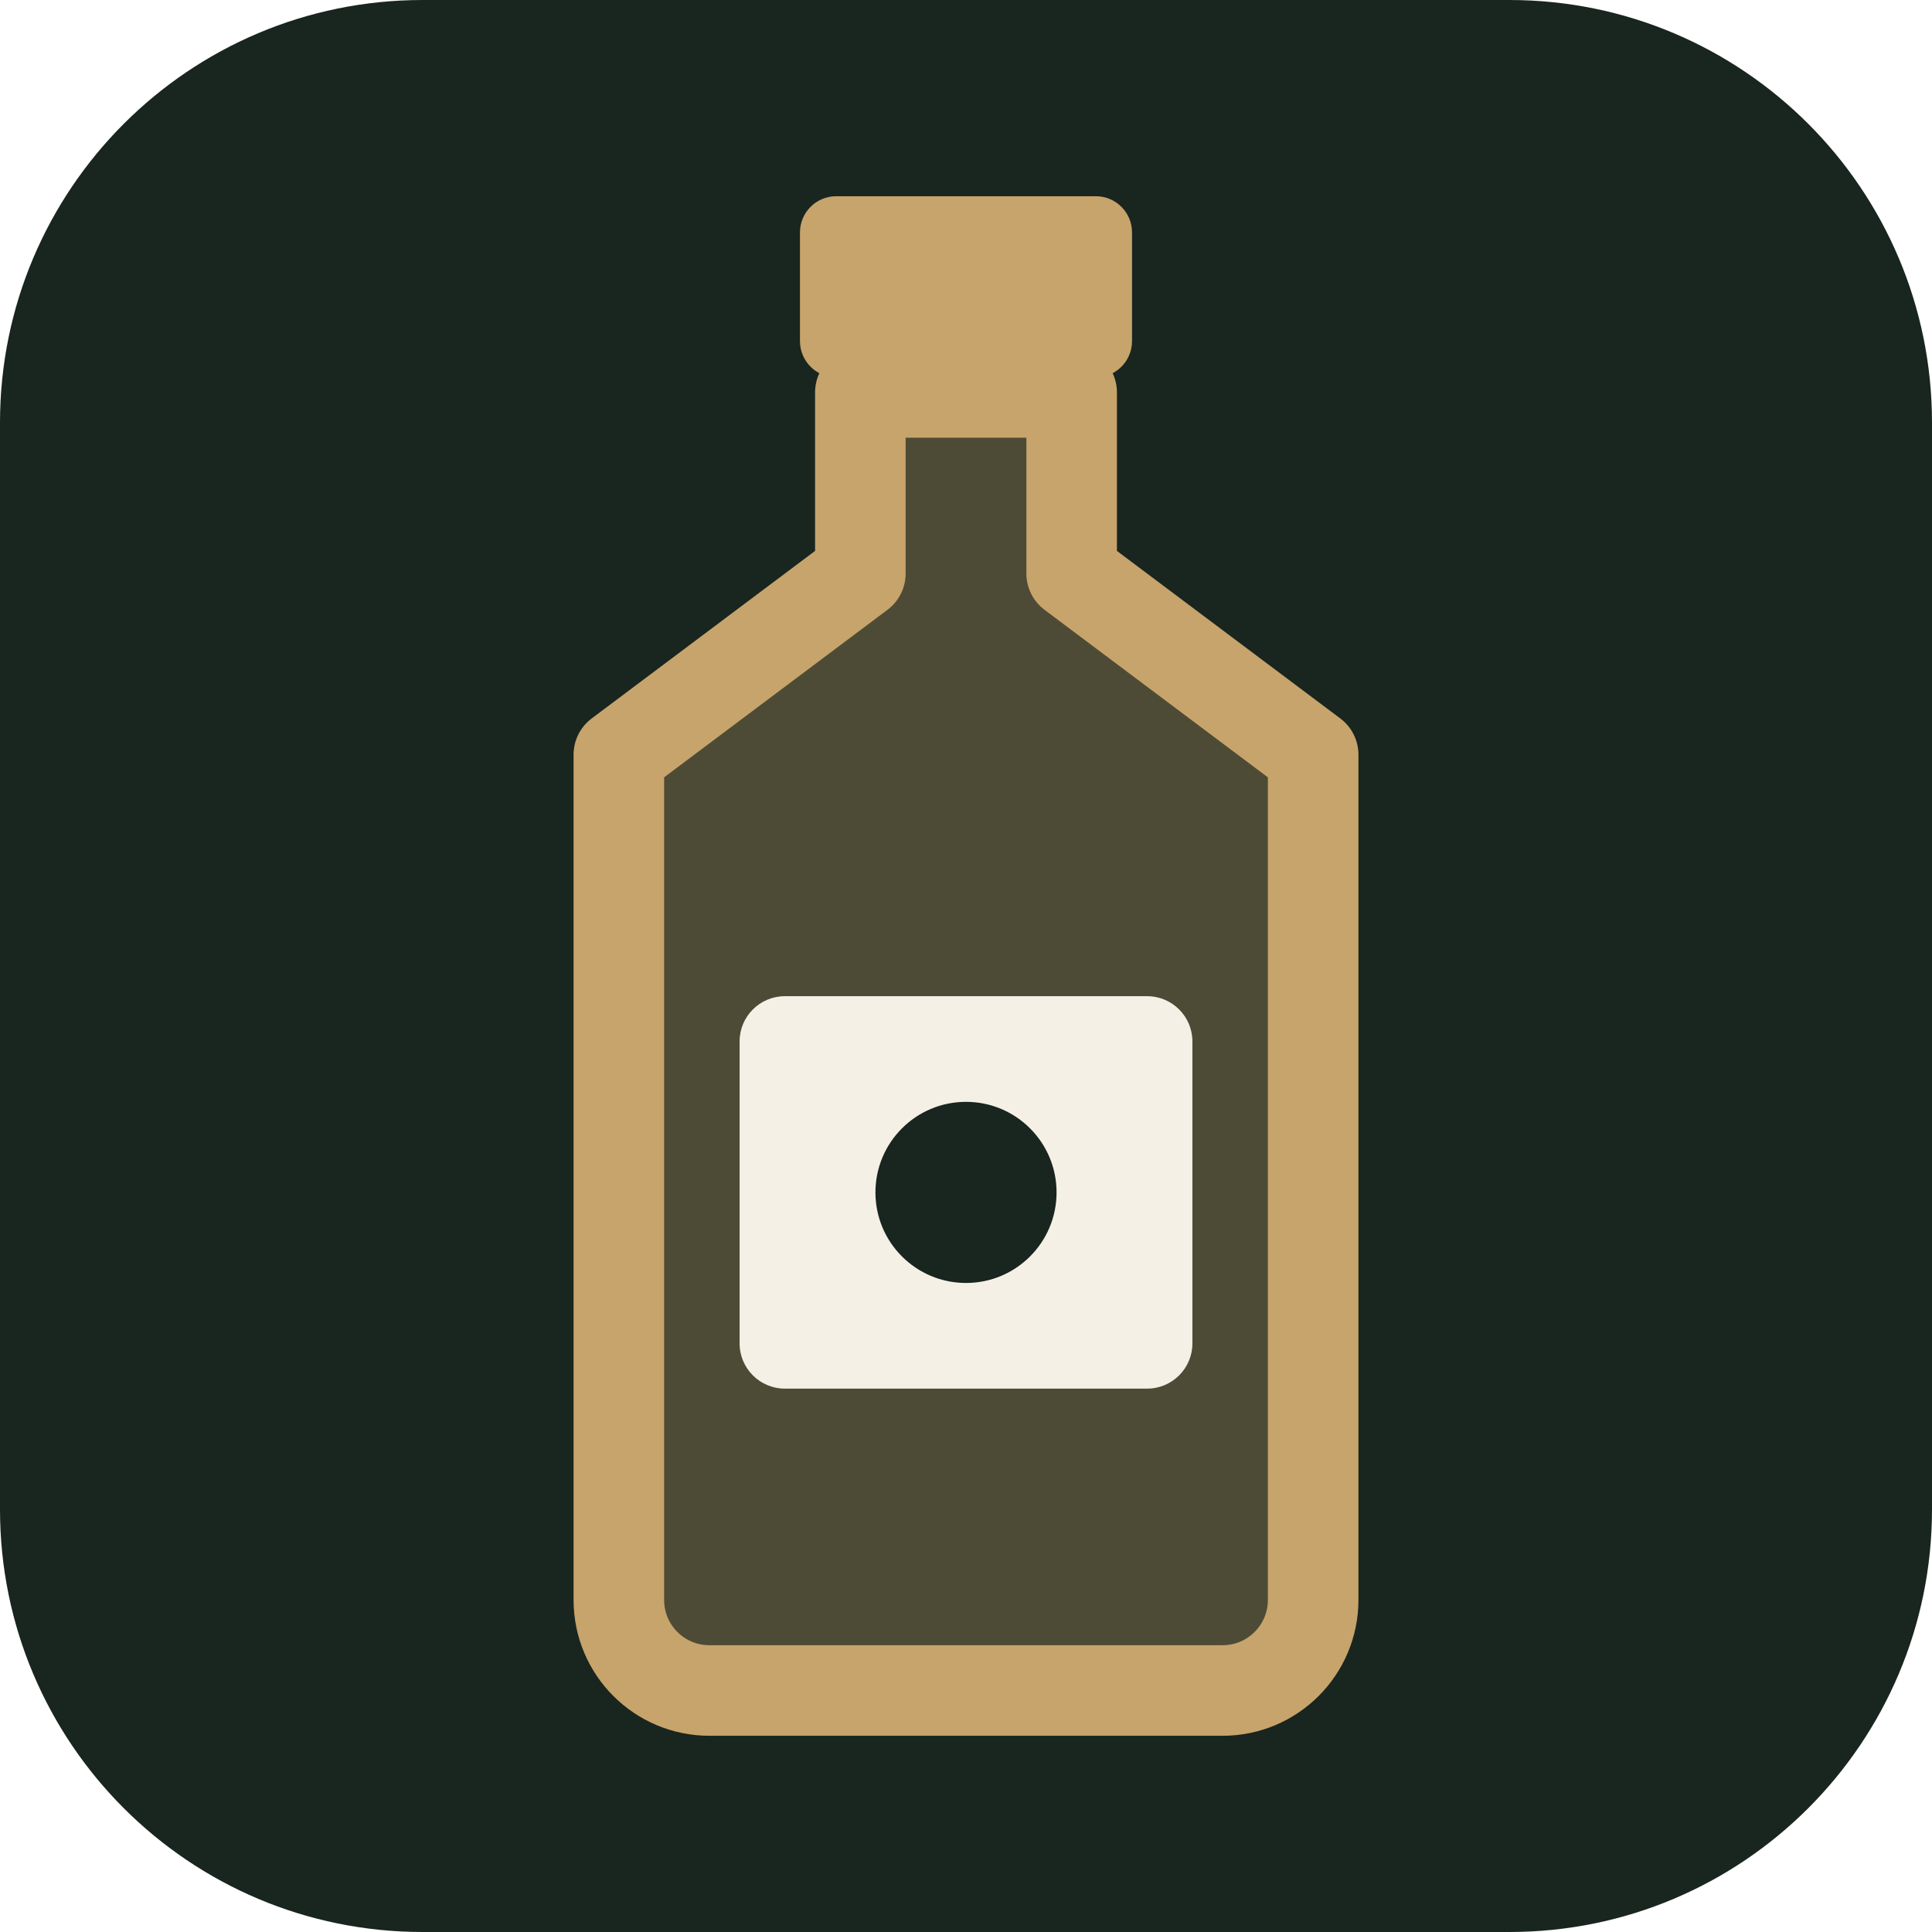
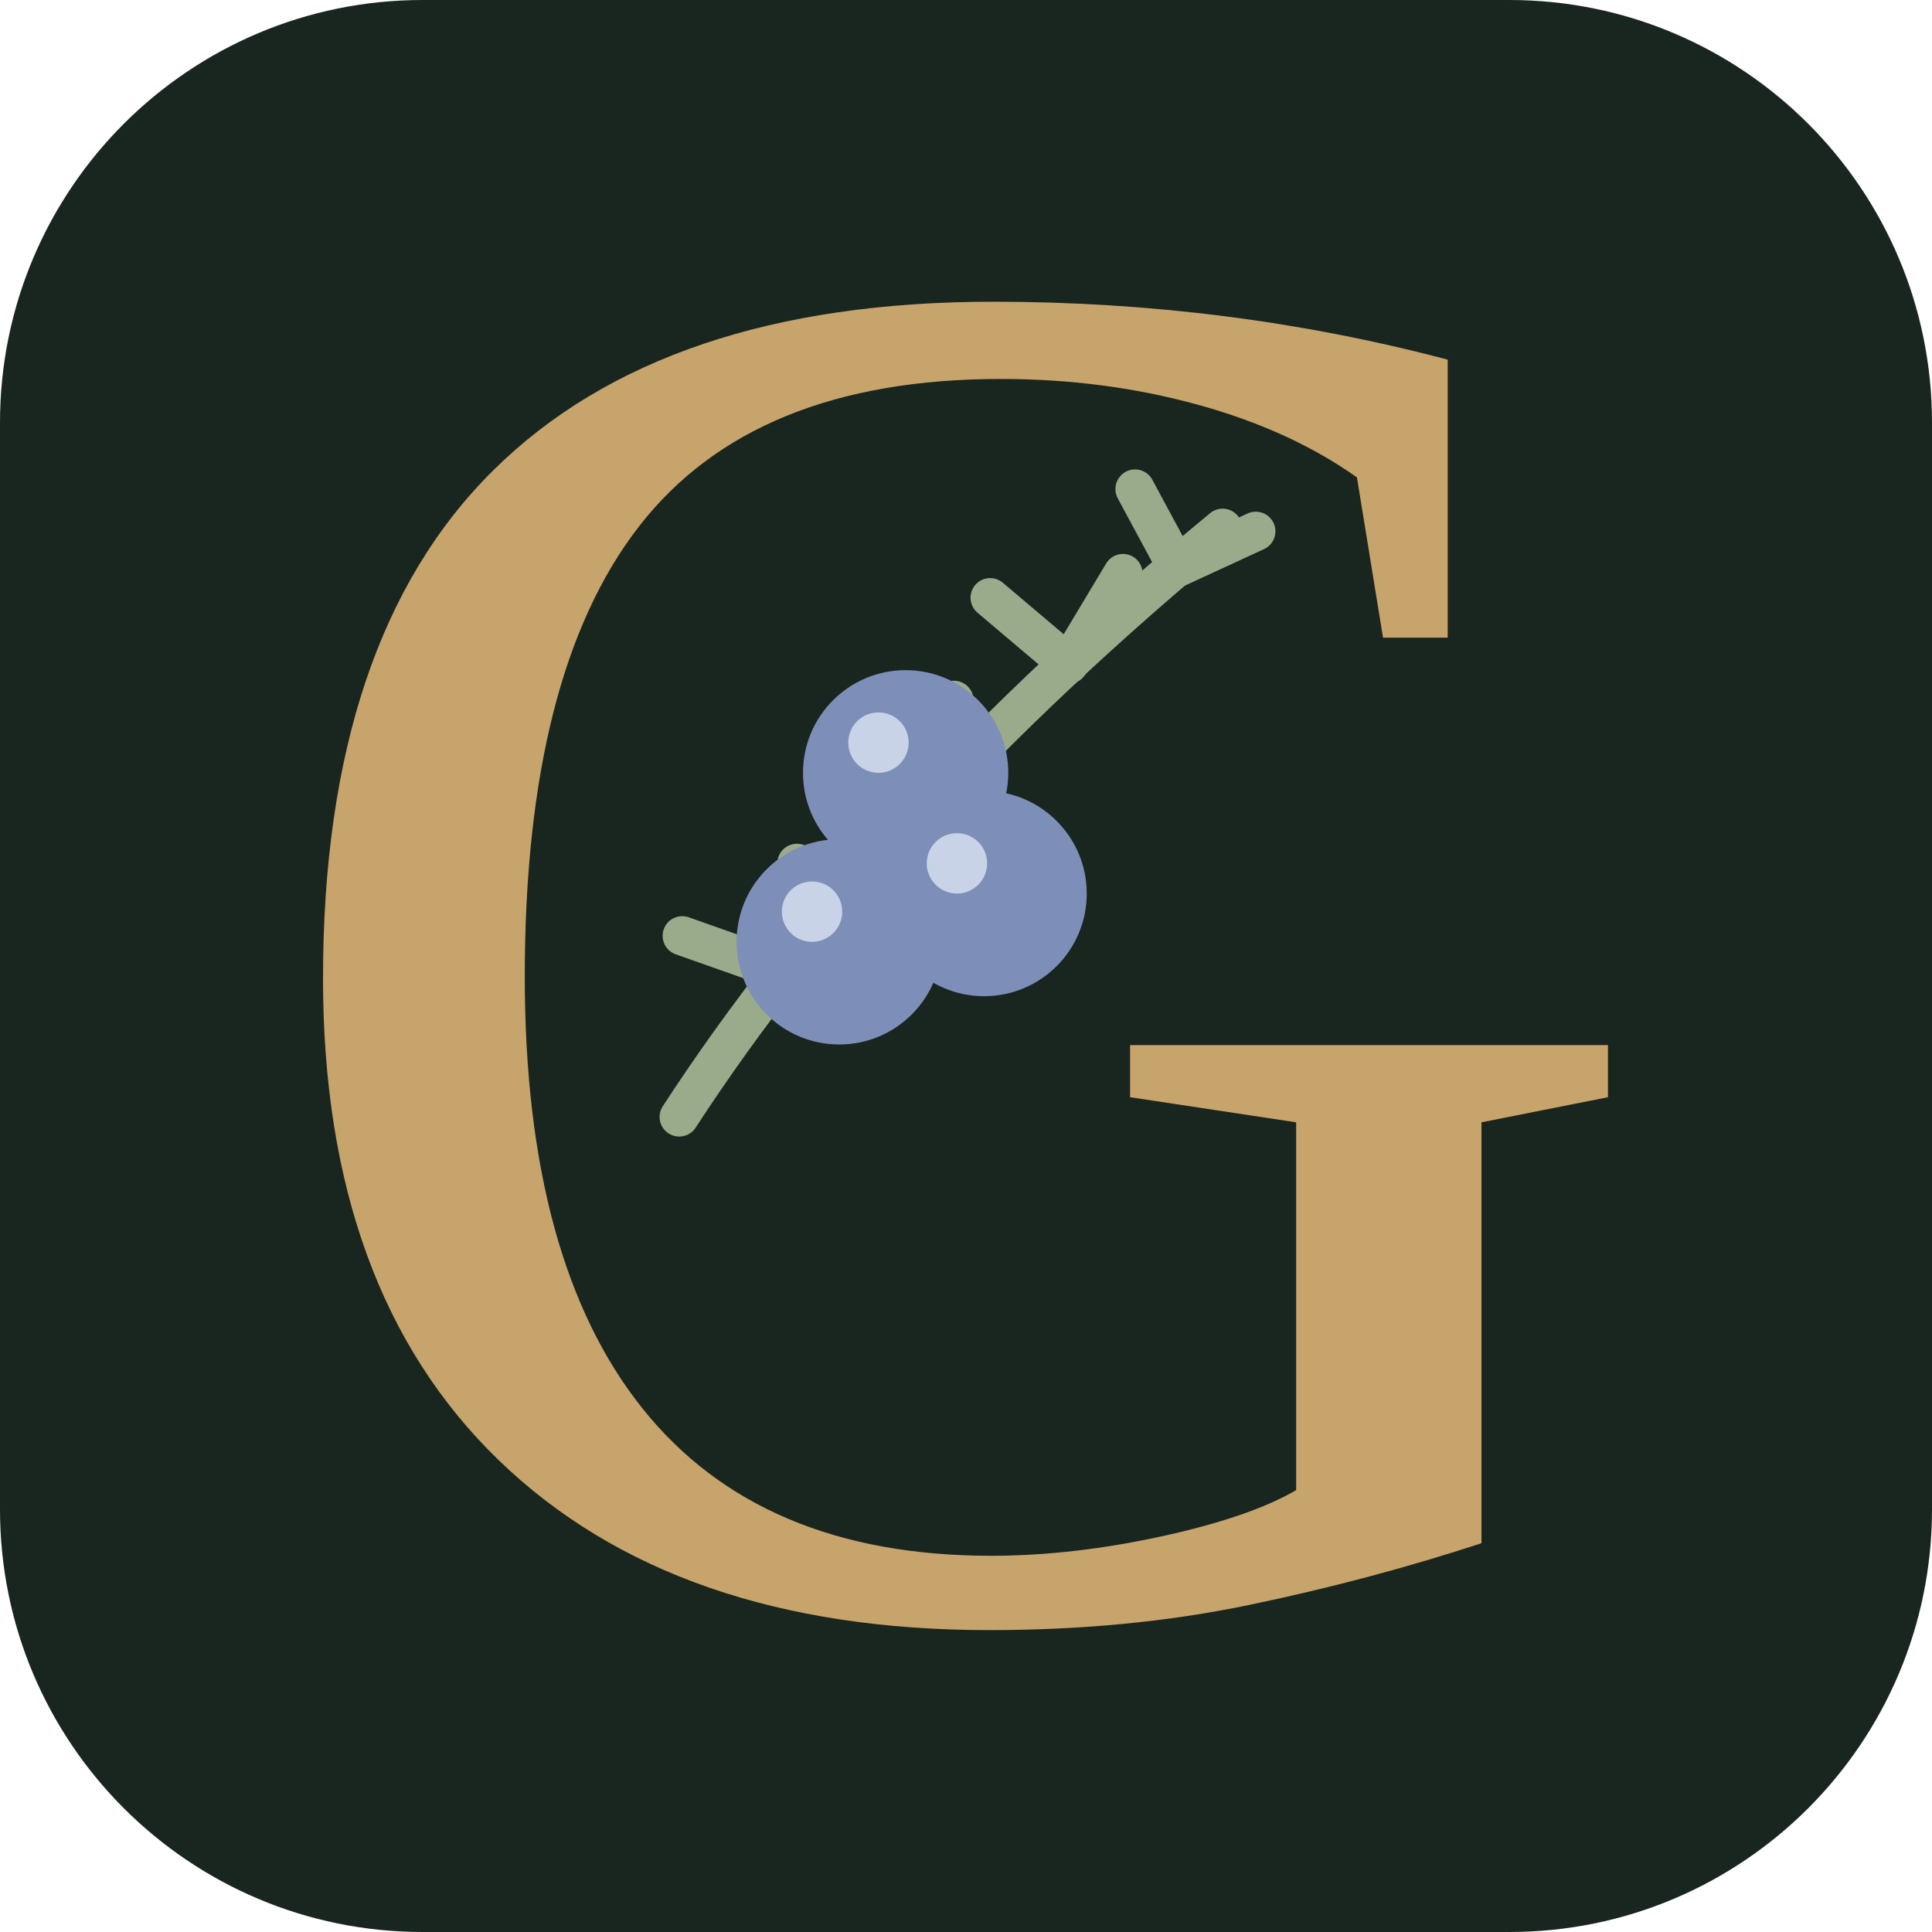
<svg xmlns="http://www.w3.org/2000/svg" viewBox="0 0 64 64">
  <rect width="64" height="64" rx="14" fill="#19251f" />
-   <rect x="26.5" y="6.5" width="11" height="6" rx="1.2" fill="#c7a46b" />
-   <path d="M28.5 13 H35.5 V19 L43.5 25 V53 A3 3 0 0 1 40.5 56 H23.5 A3 3 0 0 1 20.5 53 V25 L28.5 19 Z" fill="#c7a46b" fill-opacity="0.3" stroke="#c7a46b" stroke-width="3" stroke-linejoin="round" />
-   <rect x="24.5" y="33" width="15" height="13" rx="1.5" fill="#f5f0e6" />
-   <circle cx="32" cy="39.5" r="3" fill="#19251f" />
+   <path transform="translate(8.014 53.360) scale(0.03198 -0.03198)" fill="#c7a46b" d="M1284 70Q1168 32 1043.0 6.0Q918 -20 774 -20Q448 -20 266.0 156.0Q84 332 84 655Q84 1007 260.5 1181.5Q437 1356 778 1356Q1022 1356 1249 1296V1008H1182L1155 1174Q1086 1223 989.5 1249.5Q893 1276 786 1276Q530 1276 411.5 1123.5Q293 971 293 657Q293 362 415.0 209.5Q537 57 776 57Q860 57 952.0 77.0Q1044 97 1092 125V506L920 532V586H1415V532L1284 506Z" />
+   <g stroke="#9aab8c" stroke-width="1.3" stroke-linecap="round" fill="none">
+     <path d="M22.5 37 Q29 27 40.5 17.5" />
+     <path d="M26 32.2 l-3.4 -1.2 M26 32.2 l0.4 -3.6 M30.6 26.6 l-3.2 -1.6 M30.6 26.6 l1 -3.4 M35.4 22 l-2.6 -2.2 M35.4 22 l1.8 -3 M39 18.8 l-1.4 -2.6 M39 18.8 l2.6 -1.2" />
+   </g>
+   <circle cx="27.8" cy="31.2" r="3.4" fill="#7d8fb8" />
+   <circle cx="32.6" cy="29.6" r="3.4" fill="#7d8fb8" />
+   <circle cx="30" cy="25.6" r="3.4" fill="#7d8fb8" />
+   <circle cx="26.9" cy="30.2" r="1" fill="#c9d3e8" />
+   <circle cx="31.7" cy="28.6" r="1" fill="#c9d3e8" />
+   <circle cx="29.1" cy="24.6" r="1" fill="#c9d3e8" />
</svg>
